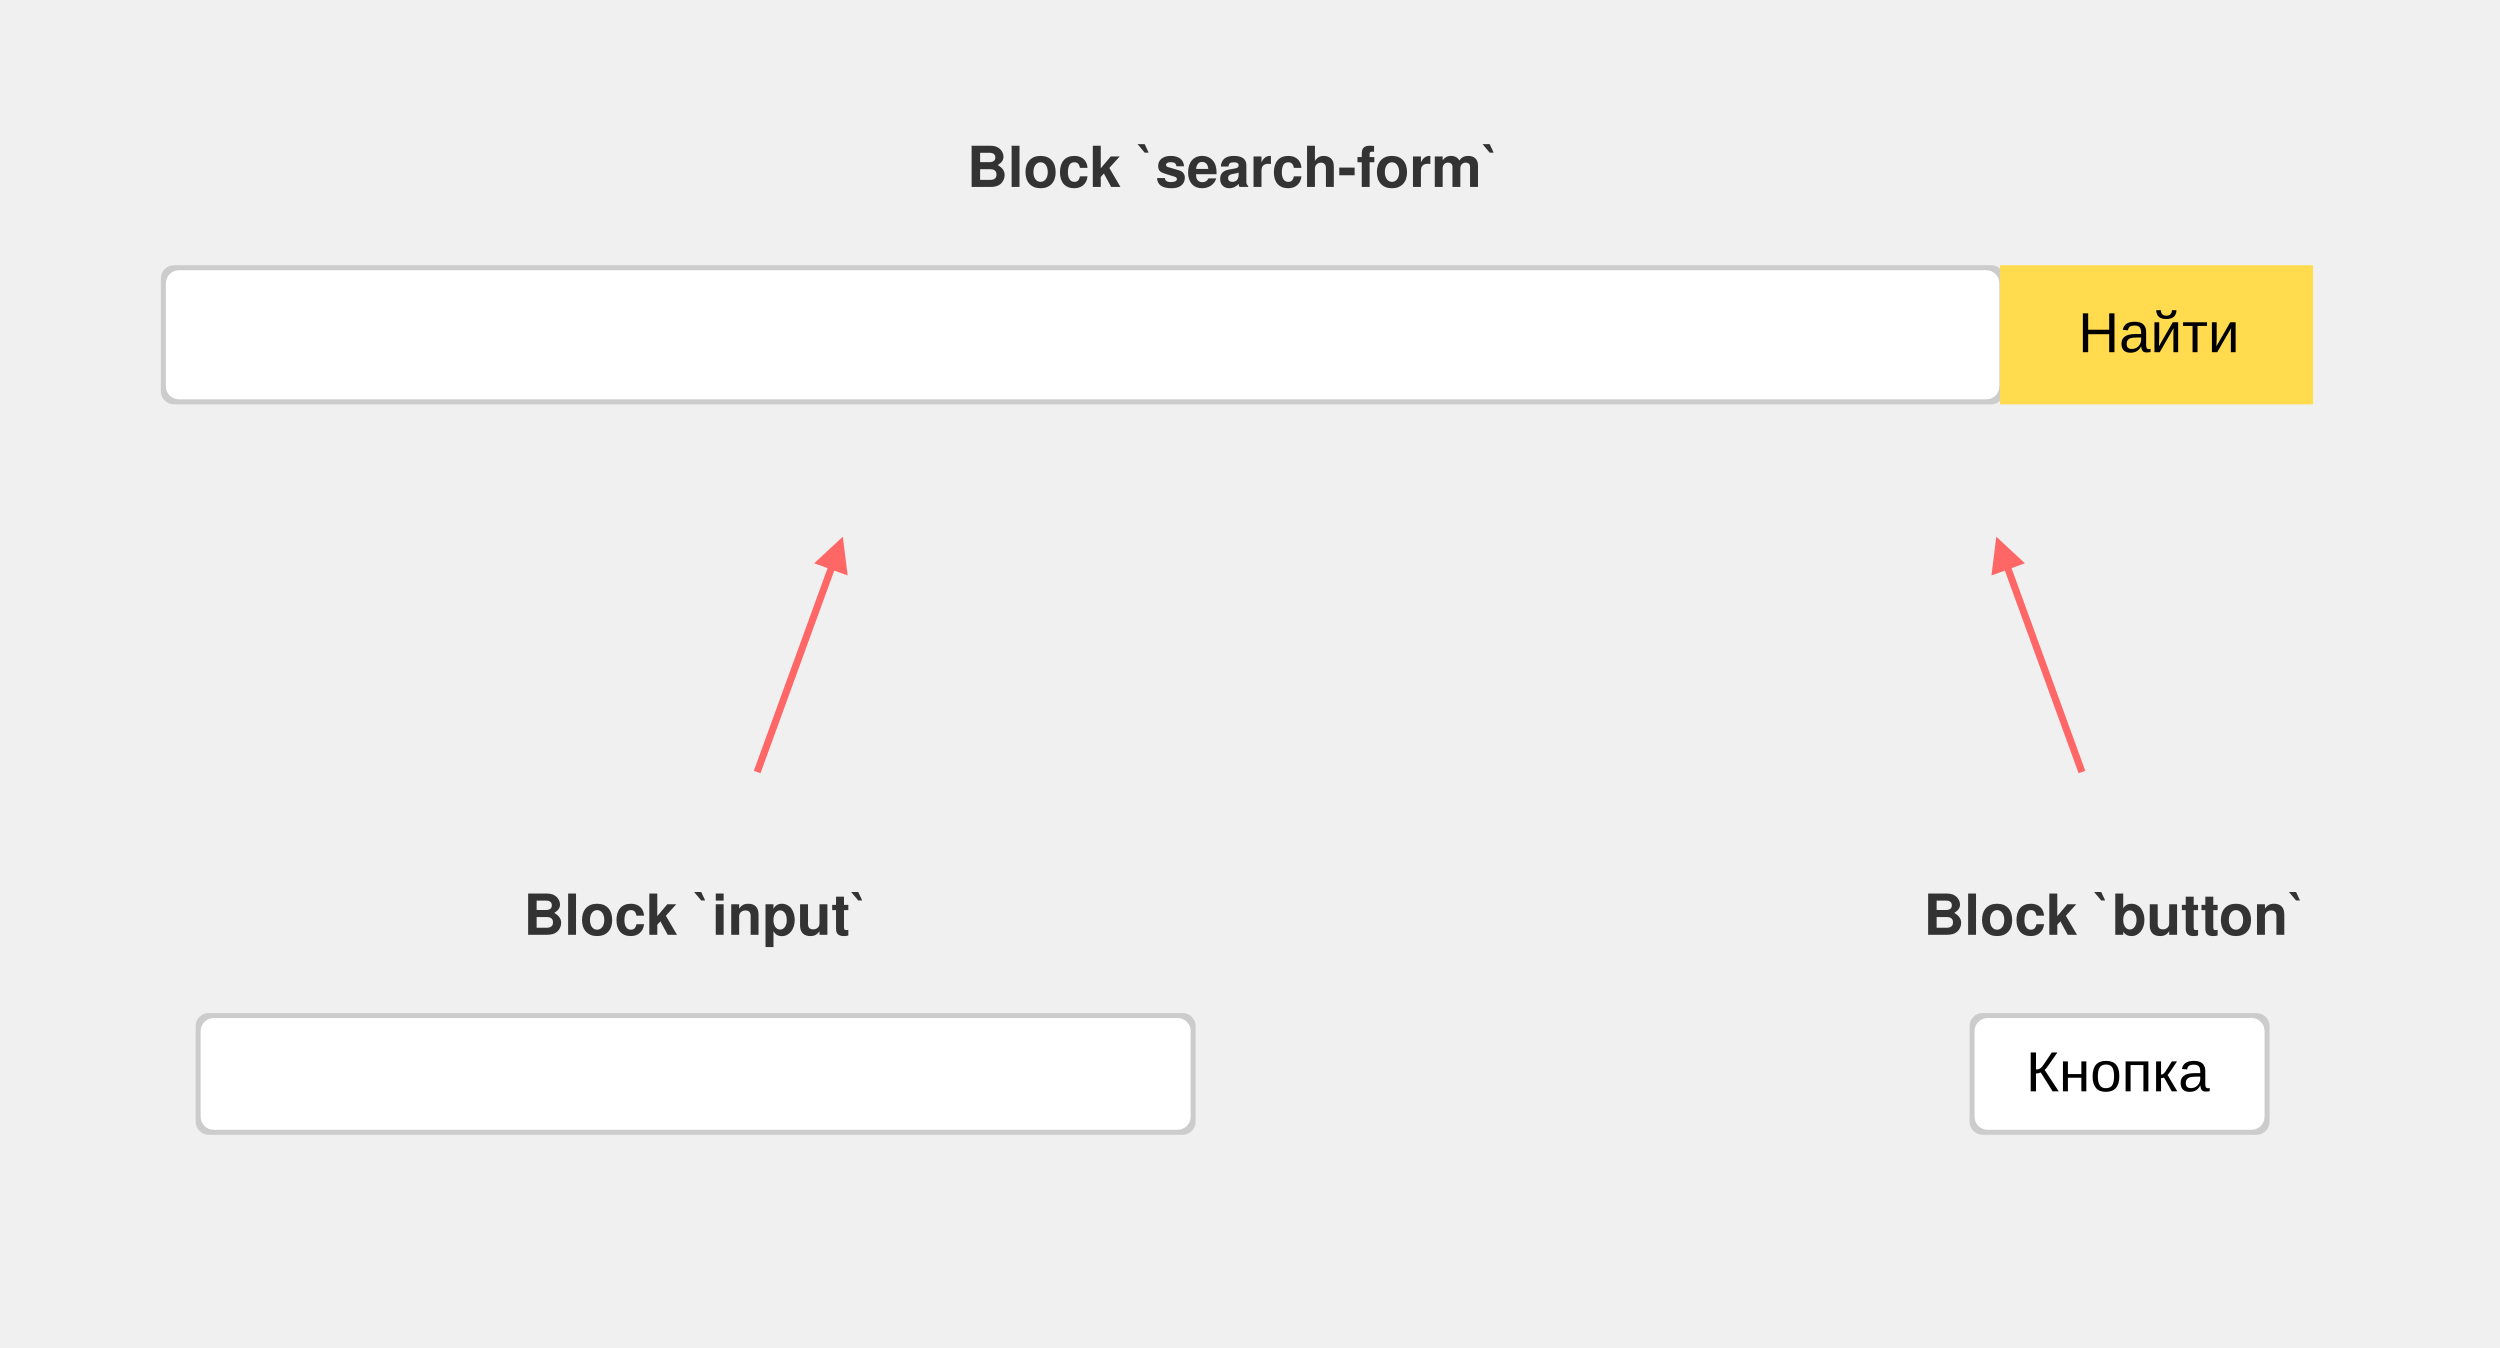
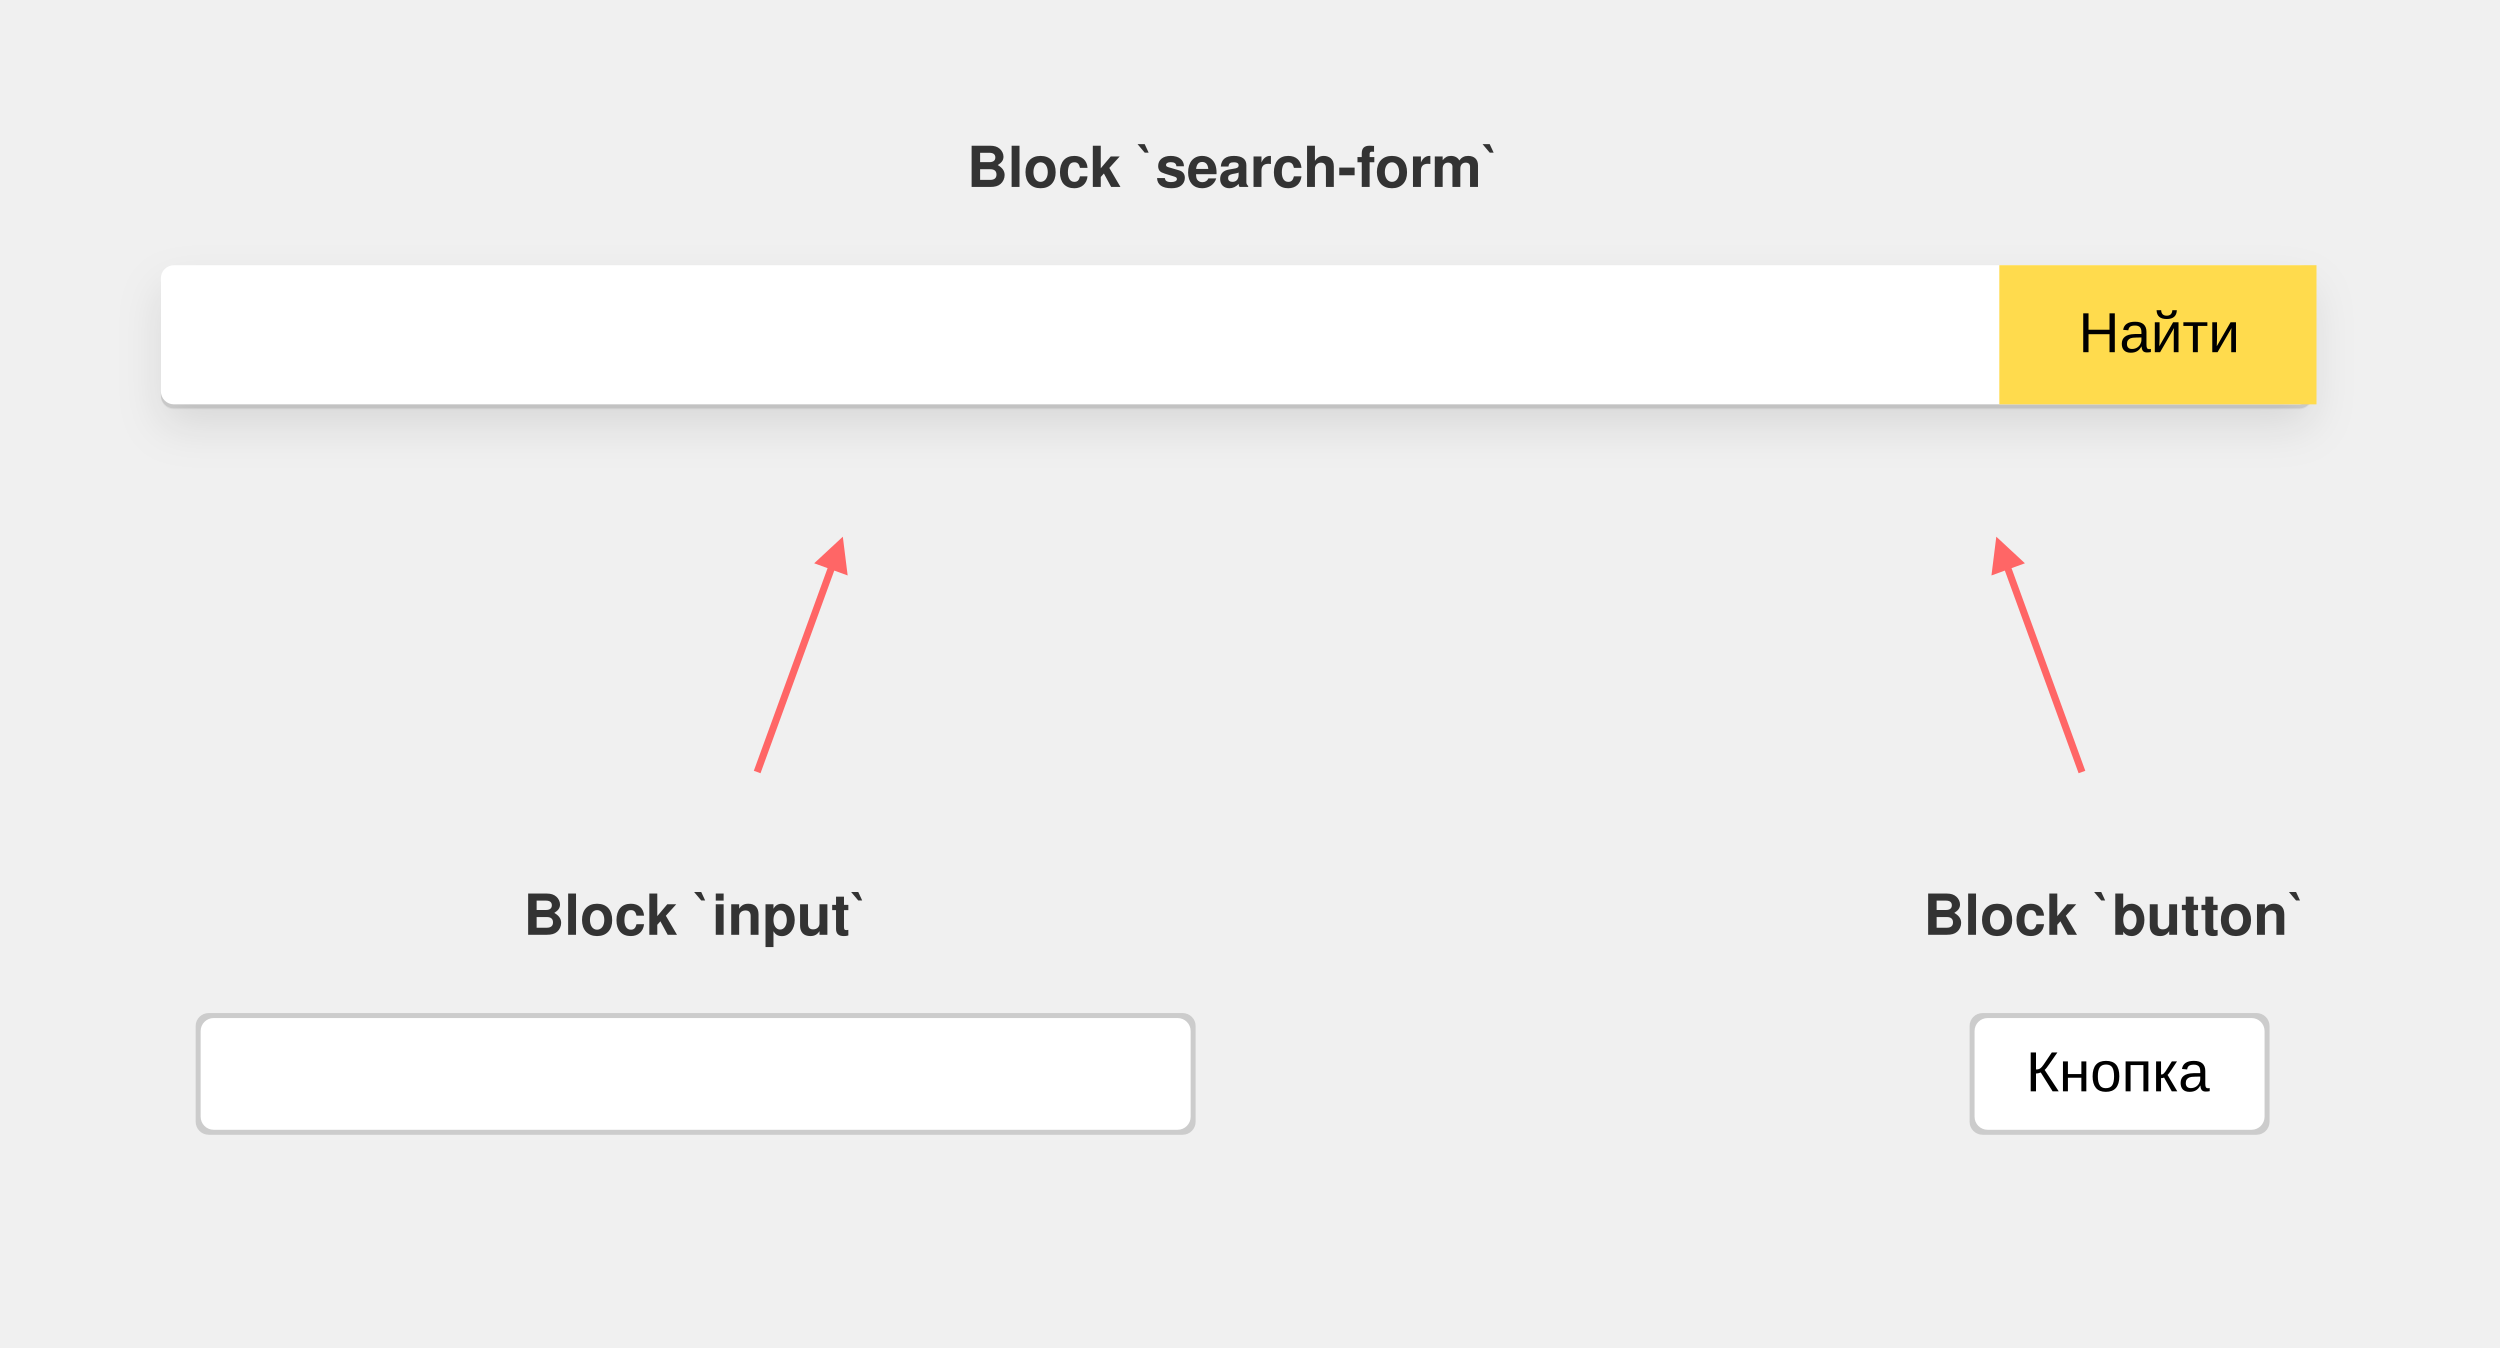
<svg xmlns="http://www.w3.org/2000/svg" xmlns:xlink="http://www.w3.org/1999/xlink" width="575px" height="310px" viewBox="0 0 575 310" version="1.1">
  <defs>
    <rect id="path-1" x="0" y="0" width="230" height="28" rx="3" />
    <filter x="-50%" y="-50%" width="200%" height="200%" filterUnits="objectBoundingBox" id="filter-2">
      <feMorphology radius="1" operator="erode" in="SourceAlpha" result="shadowSpreadInner1" />
      <feOffset dx="0" dy="0" in="shadowSpreadInner1" result="shadowOffsetInner1" />
      <feComposite in="shadowOffsetInner1" in2="SourceAlpha" operator="arithmetic" k2="-1" k3="1" result="shadowInnerInner1" />
      <feColorMatrix values="0 0 0 0 0   0 0 0 0 0   0 0 0 0 0  0 0 0 0.2 0" type="matrix" in="shadowInnerInner1" />
    </filter>
    <rect id="path-3" x="0" y="0" width="69" height="28" rx="3" />
    <filter x="-50%" y="-50%" width="200%" height="200%" filterUnits="objectBoundingBox" id="filter-4">
      <feMorphology radius="1" operator="erode" in="SourceAlpha" result="shadowSpreadInner1" />
      <feOffset dx="0" dy="0" in="shadowSpreadInner1" result="shadowOffsetInner1" />
      <feComposite in="shadowOffsetInner1" in2="SourceAlpha" operator="arithmetic" k2="-1" k3="1" result="shadowInnerInner1" />
      <feColorMatrix values="0 0 0 0 0   0 0 0 0 0   0 0 0 0 0  0 0 0 0.2 0" type="matrix" in="shadowInnerInner1" />
    </filter>
-     <rect id="path-5" x="0" y="0" width="424" height="32" rx="3" />
+     <rect id="path-5" x="0" y="0" width="494.829" height="32" rx="3" />
    <filter x="-50%" y="-50%" width="200%" height="200%" filterUnits="objectBoundingBox" id="filter-6">
-       <feMorphology radius="1" operator="erode" in="SourceAlpha" result="shadowSpreadInner1" />
-       <feOffset dx="0" dy="0" in="shadowSpreadInner1" result="shadowOffsetInner1" />
-       <feComposite in="shadowOffsetInner1" in2="SourceAlpha" operator="arithmetic" k2="-1" k3="1" result="shadowInnerInner1" />
-       <feColorMatrix values="0 0 0 0 0   0 0 0 0 0   0 0 0 0 0  0 0 0 0.2 0" type="matrix" in="shadowInnerInner1" />
+       <feOffset dx="0" dy="1" in="SourceAlpha" result="shadowOffsetOuter1" />
+       <feColorMatrix values="0 0 0 0 0   0 0 0 0 0   0 0 0 0 0  0 0 0 0.12 0" type="matrix" in="shadowOffsetOuter1" result="shadowMatrixOuter1" />
+       <feOffset dx="0" dy="5" in="SourceAlpha" result="shadowOffsetOuter2" />
+       <feGaussianBlur stdDeviation="5" in="shadowOffsetOuter2" result="shadowBlurOuter2" />
+       <feColorMatrix values="0 0 0 0 0   0 0 0 0 0   0 0 0 0 0  0 0 0 0.1 0" type="matrix" in="shadowBlurOuter2" result="shadowMatrixOuter2" />
+       <feMerge>
+         <feMergeNode in="shadowMatrixOuter1" />
+         <feMergeNode in="shadowMatrixOuter2" />
+       </feMerge>
    </filter>
  </defs>
  <g id="Page-1" stroke="none" stroke-width="1" fill="none" fill-rule="evenodd">
    <g id="iPad-Pro-Portrait" transform="translate(37, 30)">
      <g id="build__declaration">
        <g id="Input" transform="translate(8, 172)">
          <g id="input-m-release/empty-rounded" transform="translate(0, 31)">
            <g id="Rectangle-58">
              <use fill="#FFFFFF" fill-rule="evenodd" xlink:href="#path-1" />
              <use fill="black" fill-opacity="1" filter="url(#filter-2)" xlink:href="#path-1" />
            </g>
          </g>
          <g id="Block-`input`" transform="translate(75, 0)" font-size="13" font-family="Helvetica-Bold, Helvetica" fill="#333333" font-weight="bold">
            <text>
              <tspan x="0.411" y="13">Block `input`</tspan>
            </text>
          </g>
        </g>
        <g id="Button" transform="translate(405, 172)">
          <g id="button-m-pseudo" transform="translate(11, 31)">
            <g id="Rectangle-58">
              <use fill="#FFFFFF" fill-rule="evenodd" xlink:href="#path-3" />
              <use fill="black" fill-opacity="1" filter="url(#filter-4)" xlink:href="#path-3" />
            </g>
            <text id="Кнопка" font-family="ArialMT, Arial" font-size="13" font-weight="normal" fill="#000000">
              <tspan x="13" y="18">Кнопка</tspan>
            </text>
          </g>
          <g id="Block-`button`" font-size="13" font-family="Helvetica-Bold, Helvetica" fill="#333333" font-weight="bold">
            <text>
              <tspan x="0.411" y="13">Block `button`</tspan>
            </text>
          </g>
        </g>
        <g id="Search-form">
-           <g id="Search-Action" transform="translate(0, 31)">
+           <g id="Search-Shadow" transform="translate(0, 31)">
            <g id="Input">
              <g id="Rectangle-12">
+                 <use fill="black" fill-opacity="1" filter="url(#filter-6)" xlink:href="#path-5" />
                <use fill="#FFFFFF" fill-rule="evenodd" xlink:href="#path-5" />
-                 <use fill="black" fill-opacity="1" filter="url(#filter-6)" xlink:href="#path-5" />
              </g>
            </g>
-             <g id="Button" transform="translate(423, 0)">
-               <rect id="Rectangle-12" fill="#FFDB4D" x="0" y="0" width="72" height="32" />
+             <g id="Button" transform="translate(422.8416, 0)">
+               <rect id="Rectangle-12" fill="#FFDB4D" x="0" y="0" width="72.953" height="32" />
              <text id="Найти" font-family="ArialMT, Arial" font-size="13" font-weight="normal" fill="#000000">
-                 <tspan x="18" y="20">Найти</tspan>
+                 <tspan x="18.238" y="20">Найти</tspan>
              </text>
            </g>
          </g>
          <g id="Block-`search-form`" transform="translate(185, 0)" font-size="13" font-family="Helvetica-Bold, Helvetica" fill="#333333" font-weight="bold">
            <text>
              <tspan x="0.411" y="13">Block `search-form`</tspan>
            </text>
          </g>
        </g>
        <g id="input-arrow" transform="translate(146.9981, 120.501) rotate(-160) translate(-146.9981, -120.501) translate(141.9981, 91.00103)" fill="#FF6666">
          <path d="M-23.8,28.681 L25.8,28.681 L25.8,30.319 L-23.8,30.319 L-23.8,28.681 L-23.8,28.681 L-23.8,28.681 L-23.8,28.681 L-23.8,28.681 L-23.8,28.681 Z M33.8,29.5 L25.8,33.597 L25.8,25.403 L33.8,29.5 L33.8,29.5 L33.8,29.5 L33.8,29.5 L33.8,29.5 L33.8,29.5 Z" id="arrow" transform="translate(5, 29.5) rotate(90) translate(-5, -29.5) " />
        </g>
        <g id="button-arrow" transform="translate(431.9981, 120.501) rotate(-200) translate(-431.9981, -120.501) translate(426.9981, 91.00103)" fill="#FF6666">
          <path d="M-23.8,28.681 L25.8,28.681 L25.8,30.319 L-23.8,30.319 L-23.8,28.681 L-23.8,28.681 L-23.8,28.681 L-23.8,28.681 L-23.8,28.681 L-23.8,28.681 Z M33.8,29.5 L25.8,33.597 L25.8,25.403 L33.8,29.5 L33.8,29.5 L33.8,29.5 L33.8,29.5 L33.8,29.5 L33.8,29.5 Z" id="arrow" transform="translate(5, 29.5) rotate(90) translate(-5, -29.5) " />
        </g>
      </g>
    </g>
  </g>
</svg>
